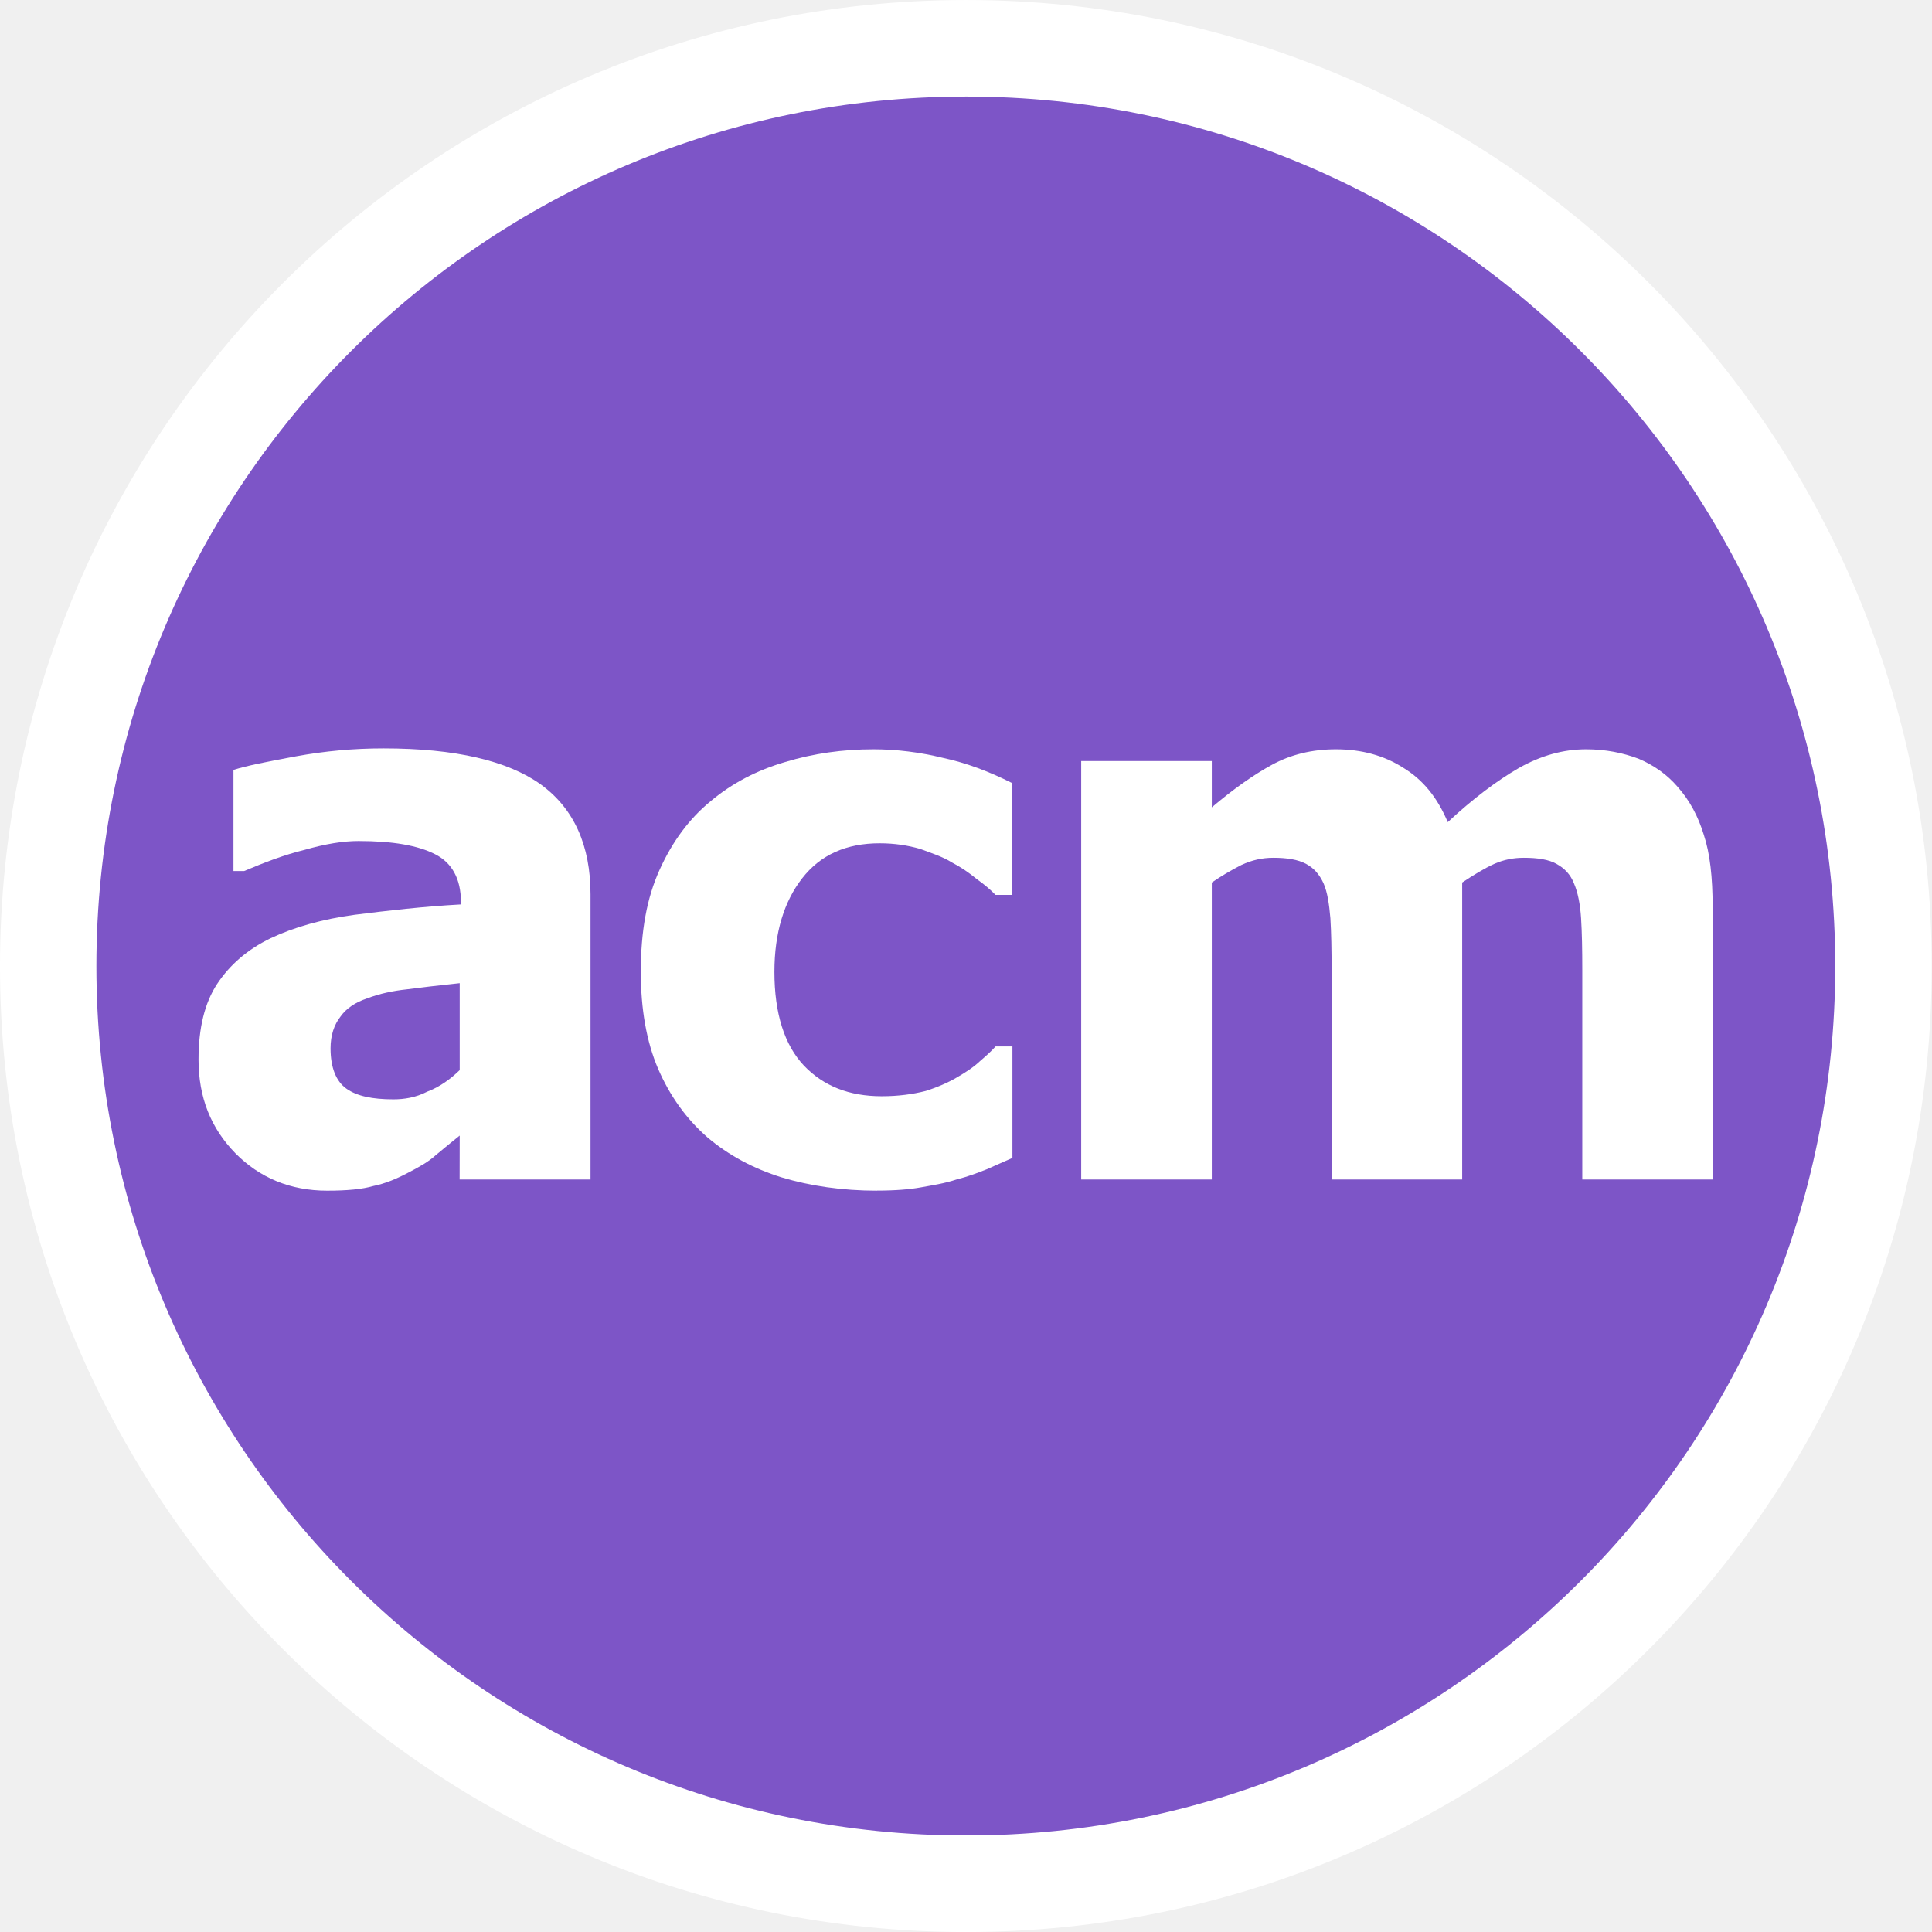
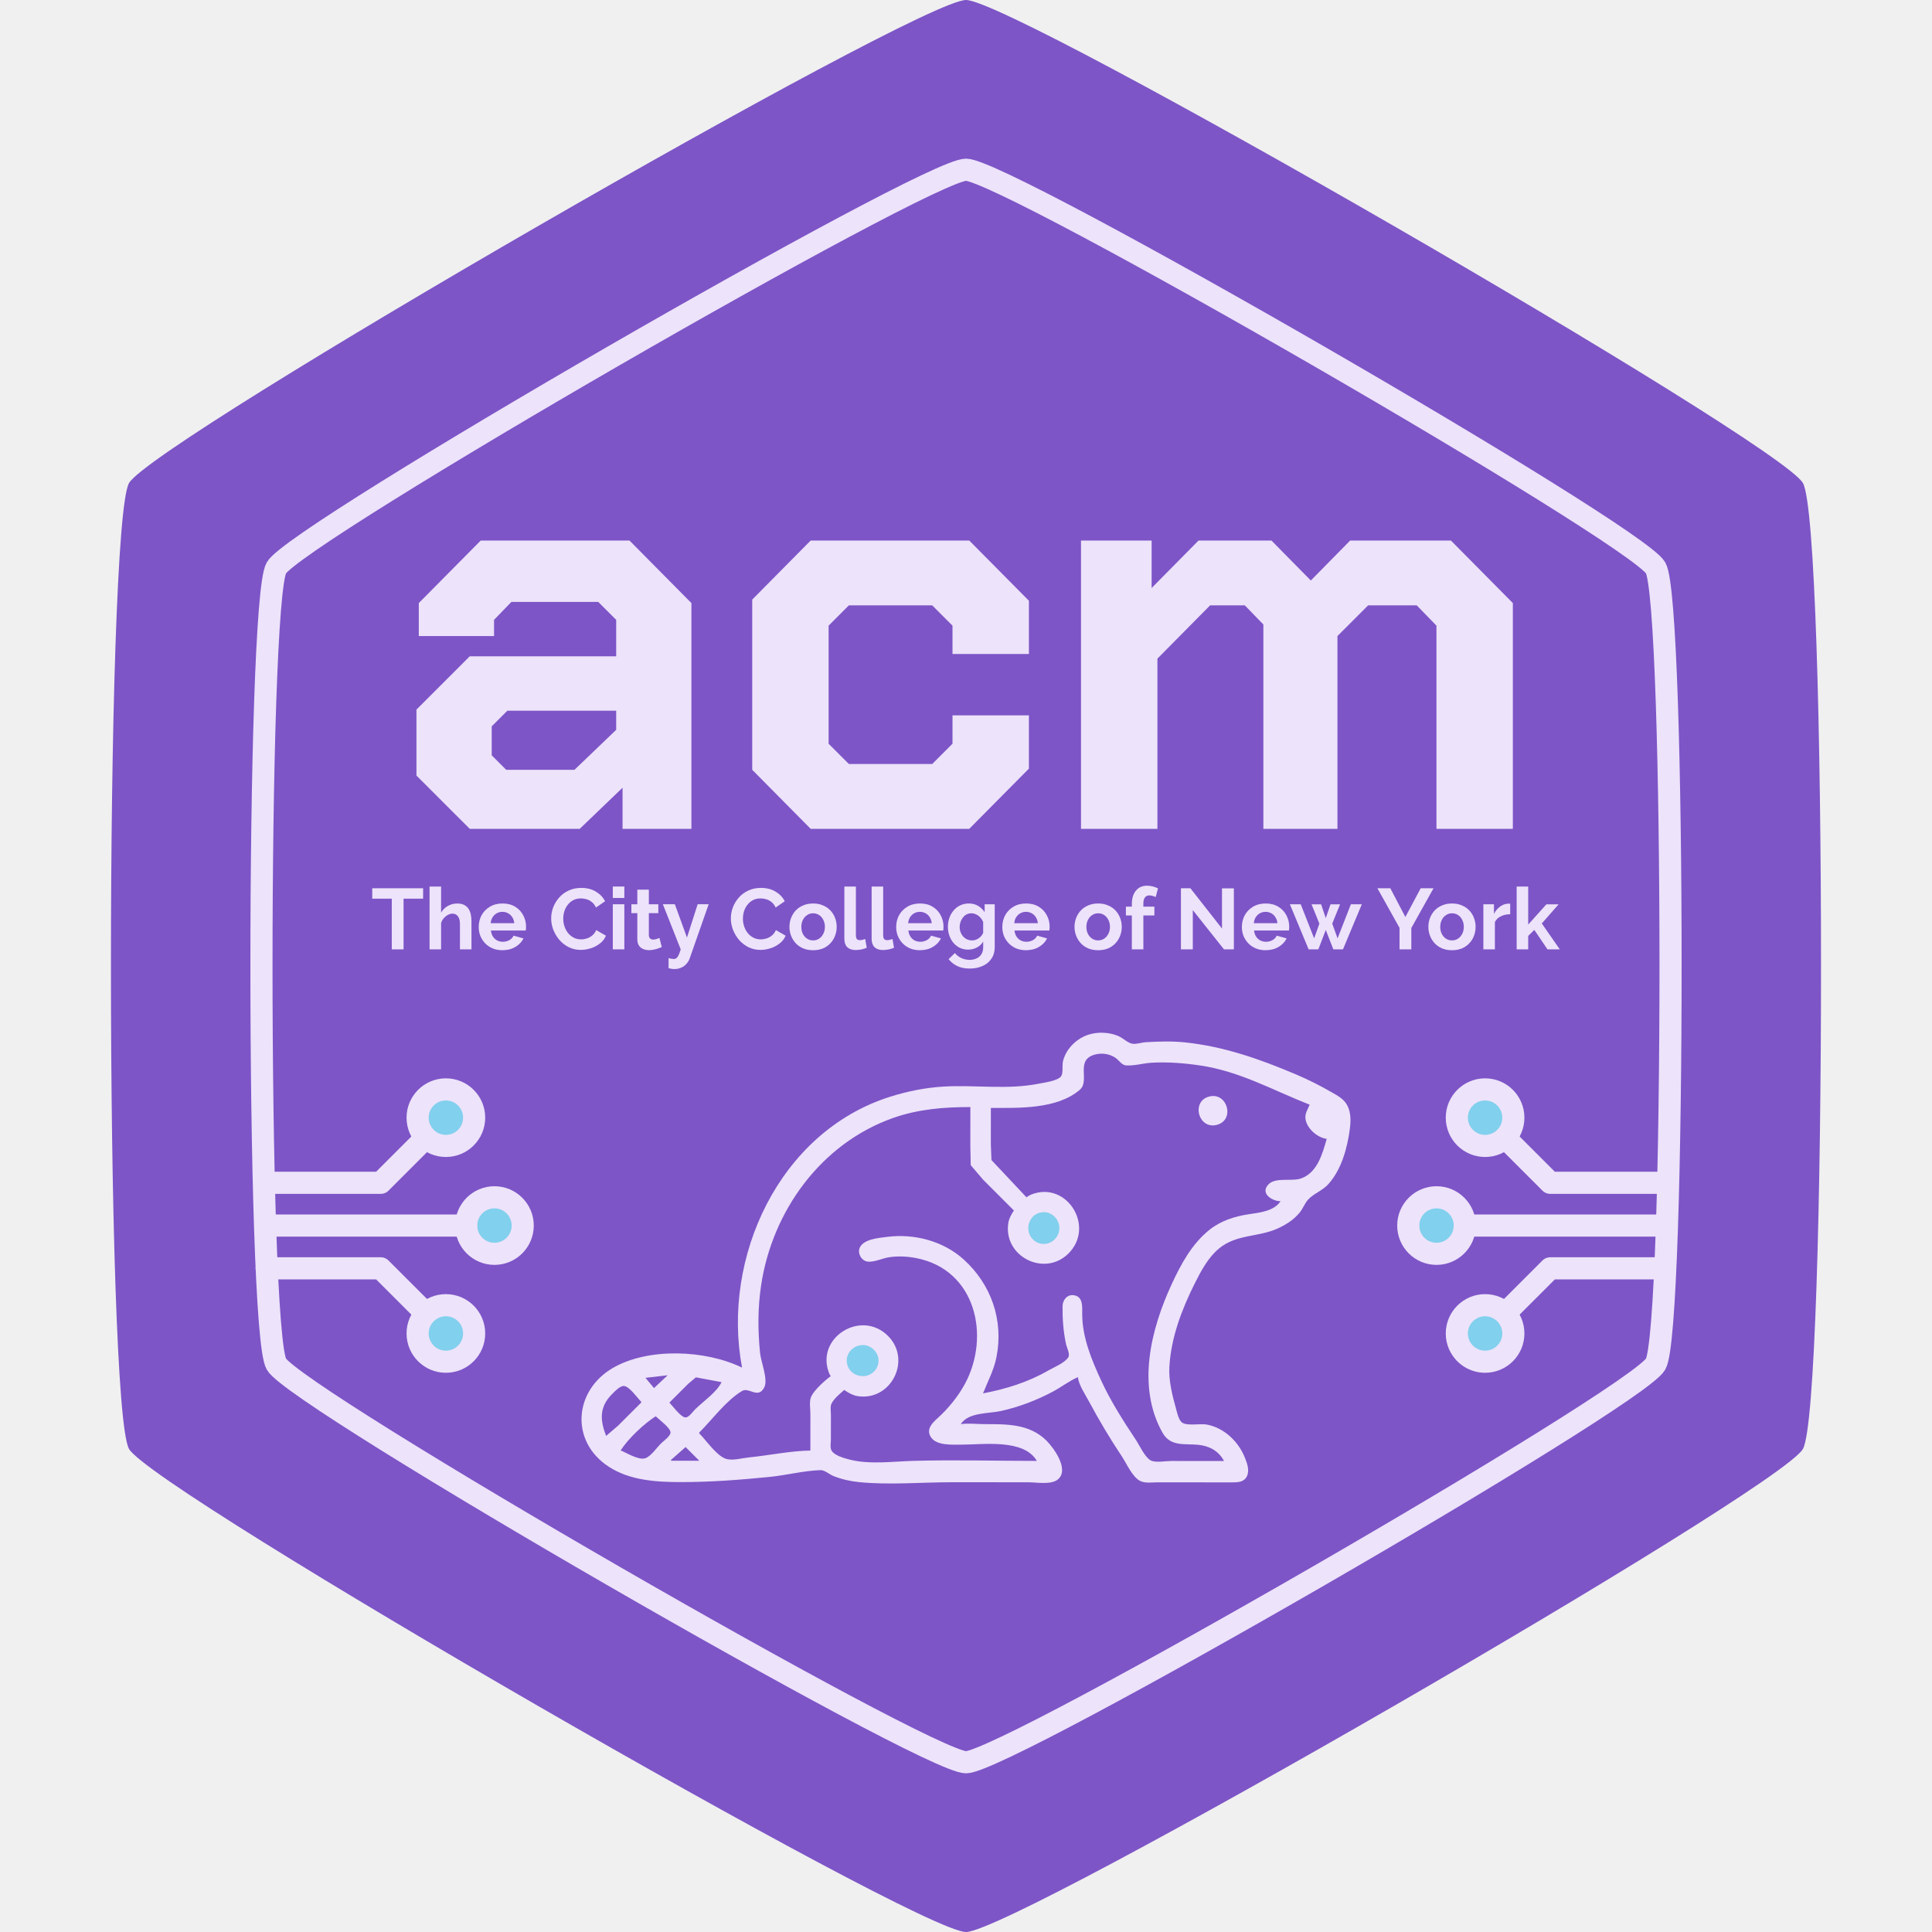
- <svg xmlns="http://www.w3.org/2000/svg" id="svg8489" width="183.896" height="183.924" version="1.1">
-   <defs id="defs8491">
-     <clipPath id="clip9">
-       <path id="path2334" d="m 45.355,788.348 c 0,6.359 5.156,11.516 11.523,11.516 6.359,0 11.512,-5.156 11.512,-11.516 0,-6.367 -5.152,-11.52 -11.512,-11.52 -6.367,0 -11.523,5.152 -11.523,11.52" />
-     </clipPath>
+ <svg xmlns="http://www.w3.org/2000/svg" width="135.574mm" height="135.574mm" viewBox="0 0 135.574 135.574" version="1.1" id="svg1">
+   <defs id="defs1">
+     <linearGradient id="swatch145">
+       <stop style="stop-color:#000000;stop-opacity:1;" offset="0" id="stop145" />
+     </linearGradient>
+     <linearGradient id="swatch15">
+       <stop style="stop-color:#e0a6f9;stop-opacity:0.959;" offset="0" id="stop15" />
+     </linearGradient>
+     <linearGradient id="swatch262">
+       <stop style="stop-color:#985dff;stop-opacity:1;" offset="0" id="stop262" />
+     </linearGradient>
+     <linearGradient id="swatch369">
+       <stop style="stop-color:#000000;stop-opacity:1;" offset="0" id="stop369" />
+     </linearGradient>
+     <linearGradient id="swatch1">
+       <stop style="stop-color:#ffffff;stop-opacity:1;" offset="0" id="stop1" />
+     </linearGradient>
+     <linearGradient id="swatch140">
+       <stop style="stop-color:#aad5ec;stop-opacity:1;" offset="0" id="stop140" />
+     </linearGradient>
+     <linearGradient id="swatch41">
+       <stop style="stop-color:#634da0;stop-opacity:1;" offset="0" id="stop41" />
+     </linearGradient>
  </defs>
-   <g id="layer1" transform="translate(-406.9605,-316.5029)">
-     <g id="g8264" transform="matrix(7.186301,0,0,7.186301,90.20185,-5256.81)">
-       <path id="path7018" d="m 69.668,788.348 c 0,7.066 -5.723,12.793 -12.793,12.793 -7.066,0 -12.797,-5.727 -12.797,-12.793 0,-7.07 5.73,-12.801 12.797,-12.801 7.07,0 12.793,5.73 12.793,12.801" style="fill:#fff;fill-opacity:1;fill-rule:nonzero;stroke:none" />
-       <g id="g7020" clip-path="url(#clip9)" style="clip-rule:nonzero;fill:#7d55c7;fill-opacity:1" transform="translate(0,-0.00195)">
-         <path id="path7022" d="M 68.391,776.828 H 45.355 v 23.035 h 23.035 z" style="fill:#7d55c7;fill-opacity:1;fill-rule:nonzero;stroke:none" />
-       </g>
-       <path id="path7024" d="m 50.168,790.59 c -0.117,0.094 -0.223,0.18 -0.32,0.262 -0.09,0.082 -0.211,0.152 -0.371,0.234 -0.156,0.082 -0.301,0.141 -0.453,0.172 -0.145,0.043 -0.348,0.062 -0.613,0.062 -0.488,0 -0.895,-0.172 -1.215,-0.496 -0.324,-0.332 -0.488,-0.738 -0.488,-1.242 0,-0.418 0.082,-0.75 0.246,-1 0.168,-0.254 0.402,-0.457 0.707,-0.605 0.312,-0.148 0.688,-0.254 1.117,-0.312 0.438,-0.055 0.902,-0.109 1.406,-0.137 v -0.035 c 0,-0.301 -0.117,-0.516 -0.34,-0.629 -0.227,-0.117 -0.562,-0.176 -1.016,-0.176 -0.207,0 -0.441,0.039 -0.715,0.117 -0.27,0.066 -0.535,0.168 -0.801,0.281 h -0.141 v -1.34 c 0.172,-0.055 0.445,-0.109 0.828,-0.18 0.383,-0.07 0.766,-0.105 1.16,-0.105 0.953,0 1.645,0.164 2.082,0.477 0.441,0.32 0.66,0.809 0.66,1.457 v 0.672 3.105 l -1.734,-5e-5 z m 0,-0.867 v -1.152 c -0.293,0.031 -0.527,0.059 -0.703,0.082 -0.176,0.019 -0.355,0.055 -0.527,0.121 -0.152,0.051 -0.27,0.129 -0.348,0.238 -0.086,0.109 -0.133,0.25 -0.133,0.422 0,0.258 0.074,0.438 0.211,0.535 0.137,0.098 0.344,0.141 0.621,0.141 0.141,0 0.297,-0.023 0.449,-0.102 0.164,-0.062 0.305,-0.164 0.43,-0.285" style="fill:#fff;fill-opacity:1;fill-rule:nonzero;stroke:none" />
-       <path id="path7026" d="m 55.695,791.32 c -0.457,0 -0.883,-0.062 -1.262,-0.176 -0.375,-0.117 -0.703,-0.293 -0.984,-0.531 -0.281,-0.246 -0.496,-0.547 -0.652,-0.906 -0.156,-0.363 -0.23,-0.797 -0.23,-1.285 0,-0.535 0.078,-0.977 0.25,-1.355 0.168,-0.371 0.391,-0.676 0.684,-0.914 0.277,-0.23 0.602,-0.402 0.98,-0.512 0.371,-0.113 0.762,-0.168 1.168,-0.168 0.305,0 0.617,0.039 0.918,0.113 0.309,0.066 0.613,0.18 0.922,0.336 v 1.48 h -0.223 c -0.062,-0.066 -0.152,-0.141 -0.25,-0.211 -0.105,-0.086 -0.207,-0.156 -0.328,-0.219 -0.125,-0.078 -0.273,-0.125 -0.422,-0.18 -0.164,-0.047 -0.34,-0.074 -0.535,-0.074 -0.441,0 -0.785,0.152 -1.027,0.465 -0.238,0.305 -0.367,0.719 -0.367,1.238 0,0.551 0.133,0.969 0.391,1.242 0.258,0.27 0.598,0.406 1.031,0.406 0.219,0 0.414,-0.027 0.582,-0.07 0.16,-0.051 0.301,-0.113 0.414,-0.18 0.121,-0.07 0.223,-0.137 0.305,-0.215 0.082,-0.07 0.156,-0.137 0.207,-0.195 h 0.223 v 1.477 c -0.098,0.043 -0.211,0.094 -0.344,0.152 -0.129,0.051 -0.254,0.098 -0.395,0.133 -0.164,0.055 -0.328,0.078 -0.473,0.105 -0.148,0.027 -0.34,0.043 -0.582,0.043" style="fill:#fff;fill-opacity:1;fill-rule:nonzero;stroke:none" />
-       <path id="path7028" d="m 65.039,791.172 v -2.773 c 0,-0.27 -0.004,-0.496 -0.016,-0.688 -0.012,-0.188 -0.043,-0.344 -0.094,-0.461 -0.047,-0.121 -0.129,-0.203 -0.23,-0.258 -0.102,-0.059 -0.25,-0.082 -0.434,-0.082 -0.133,0 -0.262,0.023 -0.395,0.082 -0.129,0.059 -0.27,0.145 -0.422,0.246 v 3.934 h -1.73 v -2.773 c 0,-0.27 -0.004,-0.496 -0.016,-0.688 -0.016,-0.188 -0.039,-0.344 -0.09,-0.461 -0.055,-0.121 -0.129,-0.203 -0.23,-0.258 -0.109,-0.059 -0.254,-0.082 -0.438,-0.082 -0.145,0 -0.281,0.031 -0.418,0.094 -0.137,0.07 -0.27,0.148 -0.395,0.234 v 3.934 h -1.73 v -5.543 h 1.73 v 0.613 c 0.281,-0.238 0.551,-0.43 0.801,-0.566 0.246,-0.133 0.527,-0.203 0.844,-0.203 0.336,0 0.637,0.082 0.887,0.242 0.266,0.16 0.457,0.398 0.594,0.723 0.332,-0.309 0.648,-0.547 0.938,-0.715 0.297,-0.168 0.594,-0.25 0.895,-0.25 0.258,0 0.488,0.047 0.695,0.125 0.203,0.086 0.379,0.211 0.516,0.371 0.16,0.18 0.273,0.391 0.348,0.637 0.082,0.246 0.117,0.562 0.117,0.961 l 6e-6,3.605 z" style="fill:#fff;fill-opacity:1;fill-rule:nonzero;stroke:none" />
+   <g id="layer1" transform="translate(-30339.076,-15659.344)">
+     <path style="fill:#7d55c7;fill-opacity:1;stroke:none;stroke-width:51.311;stroke-linecap:round;stroke-linejoin:round;stroke-dasharray:none;stroke-opacity:1;paint-order:stroke fill markers" id="path31993" d="m -4266.328,4800.104 c 112,0 1883.897,1023.005 1939.897,1120 56,96.995 56,2143.005 -1e-4,2240 -56,96.995 -1827.897,1120 -1939.897,1120 -112,0 -1883.897,-1023.005 -1939.897,-1120 -56,-96.995 -56,-2143.005 10e-5,-2240 56,-96.995 1827.897,-1120 1939.897,-1120 z" transform="matrix(0.03027416,0,0,0.03026202,30536.022,15514.083)" />
+     <path d="m 30368.3,15713.768 v -4.631 l 3.739,-3.738 h 10.276 v -2.559 l -1.259,-1.259 h -6.092 l -1.219,1.259 v 1.137 h -5.281 v -2.314 l 4.346,-4.388 h 10.44 l 4.345,4.388 v 15.842 h -4.833 v -2.883 l -3.005,2.883 h -7.718 z m 11.091,-0.406 2.924,-2.804 v -1.34 h -7.637 l -1.097,1.095 v 2.032 l 1.014,1.017 z m 12.47,0 v -11.943 l 4.102,-4.144 h 11.13 l 4.185,4.225 v 3.737 h -5.362 v -1.99 l -1.423,-1.423 h -5.849 l -1.422,1.423 v 8.287 l 1.422,1.421 h 5.849 l 1.423,-1.421 v -1.99 h 5.362 v 3.736 l -4.185,4.225 h -11.13 z m 23.072,-16.087 h 4.956 v 3.332 l 3.291,-3.332 h 5.118 l 2.762,2.804 2.761,-2.804 h 7.07 l 4.346,4.388 v 15.842 h -5.361 v -14.258 l -1.382,-1.423 h -3.411 l -2.154,2.153 v 13.528 h -5.199 v -14.339 l -1.301,-1.342 h -2.436 l -3.697,3.738 v 11.943 h -5.363 z" id="path31999" style="font-weight:bold;font-size:975.867px;font-family:'Chakra Petch';-inkscape-font-specification:'Chakra Petch, Bold';fill:#ede3fa;fill-opacity:1;stroke:none;stroke-width:0;stroke-linecap:round;stroke-linejoin:round;stroke-opacity:1" aria-label="acm" />
+     <circle style="fill:#81d0ed;fill-opacity:1;stroke:none;stroke-width:1.553;stroke-linecap:round;stroke-linejoin:round;stroke-dasharray:none;stroke-opacity:1;paint-order:stroke fill markers" id="circle32001" cx="30412.301" cy="15745.504" r="1.572" />
+     <circle style="fill:#81d0ed;fill-opacity:1;stroke:none;stroke-width:1.553;stroke-linecap:round;stroke-linejoin:round;stroke-dasharray:none;stroke-opacity:1;paint-order:stroke fill markers" id="circle32003" cx="30399.598" cy="15754.845" r="1.572" />
+     <g id="g32011" style="fill:#ede3fa;fill-opacity:1;stroke:none;stroke-width:0;stroke-dasharray:none;stroke-opacity:1" transform="matrix(0.05430932,2.7043077e-5,-2.7043077e-5,0.05430932,30280.737,15674.317)">
+       <path style="fill:#ede3fa;fill-opacity:1;stroke:none;stroke-width:0;stroke-dasharray:none;stroke-opacity:1" d="m 2033.745,1490.361 c -46.948,-22.882 -120.891,-26.105 -166.743,0.429 -50.375,29.152 -55.836,94.79 -5.521,127.634 27.541,17.978 62.001,19.907 93.862,19.907 38.091,0 75.927,-2.954 113.739,-6.718 21.856,-2.175 44.252,-8.102 66.164,-8.834 5.227,-0.175 11.748,5.653 16.656,7.607 10.688,4.255 21.712,6.716 33.128,7.853 39.266,3.909 80.882,0.092 120.364,0.092 h 98.279 c 10.836,0 29.585,3.658 38.404,-3.834 14.938,-12.691 -5.619,-40.858 -15.214,-50.275 -21.867,-21.458 -51.012,-20.981 -79.507,-20.981 -10.042,0 -21.037,-1.37 -30.919,0 9.781,-15.416 35.437,-13.373 51.9,-16.993 23.117,-5.084 46.536,-14.061 67.36,-25.245 10.704,-5.749 20.92,-13.738 32.024,-18.496 1.266,10.392 9.162,21.764 14.079,30.919 13.207,24.592 27.469,48.519 42.974,71.777 6.191,9.286 13.371,26.269 23.558,31.41 6.344,3.201 15.175,1.718 22.085,1.718 h 45.275 50.796 c 7.564,0 15.646,0.045 19.57,-7.73 3.862,-7.653 0.353,-17.02 -2.577,-24.294 -8.383,-20.813 -26.586,-38.327 -49.017,-42.637 -8.266,-1.588 -24.927,1.964 -31.747,-2.331 -4.961,-3.124 -6.948,-13.814 -8.435,-19.079 -4.712,-16.684 -9.342,-35.571 -8.374,-53.005 2.113,-38.031 15.946,-74.407 32.852,-108.218 7.934,-15.868 17.286,-33.376 31.165,-44.845 22.922,-18.943 50.613,-14.319 76.194,-26.104 10.787,-4.969 20.731,-11.359 28.281,-20.705 4.081,-5.052 6.357,-11.772 10.644,-16.472 7.17,-7.86 18.56,-11.535 26.134,-19.969 17.043,-18.976 24.64,-47.034 27.791,-71.777 1.313,-10.312 1.476,-21.502 -3.865,-30.919 -4.293,-7.569 -12.156,-11.687 -19.417,-15.889 -14.996,-8.678 -30.429,-16.433 -46.379,-23.189 -46.802,-19.826 -93.81,-36.379 -144.658,-41.44 -16.46,-1.638 -33.226,-1.014 -49.692,-0.061 -5.306,0.307 -11.287,2.611 -16.564,2.024 -6.027,-0.67 -12.145,-6.965 -17.668,-9.509 -13.704,-6.313 -31.587,-6.401 -45.275,0 -12.961,6.06 -23.51,17.722 -27.146,31.747 -1.388,5.354 0.476,15.212 -2.362,19.601 -3.937,6.088 -22.264,8.425 -29.017,9.785 -40.237,8.103 -81.849,1.416 -122.573,3.773 -23.476,1.359 -47.117,6.1 -69.568,13.22 -143.471,45.498 -217.795,208.533 -191.037,350.05 m 733.229,-340.112 c -2.12,5.424 -5.688,10.486 -5.491,16.564 0.426,13.149 15.101,26.087 27.576,27.607 -5.505,19.269 -12.125,43.774 -33.128,51.164 -12.072,4.247 -32.609,-1.832 -41.87,7.454 -11.738,11.769 4.531,21.993 15.368,21.993 -8.235,12.761 -27.139,14.777 -40.858,16.809 -18.243,2.703 -36.165,8.41 -50.796,20.061 -22.794,18.151 -36.834,44.259 -48.864,70.243 -26.849,57.994 -45.608,132.247 -11.779,192.141 10.336,18.301 28.674,13.799 46.287,15.552 14.274,1.421 26.278,7.95 33.128,20.889 h -68.464 c -6.872,0 -20.364,2.595 -26.41,-0.798 -7.533,-4.226 -14.443,-19.624 -19.233,-26.809 -16.334,-24.5 -32.247,-49.445 -44.63,-76.194 -12.467,-26.929 -24.57,-56.099 -24.57,-86.132 0,-9.091 1.362,-22.594 -11.043,-24.202 -8.626,-1.118 -14.283,6.415 -14.355,14.263 -0.155,16.755 0.963,32.189 4.417,48.587 0.956,4.538 5.744,13.402 2.914,17.576 -5.055,7.457 -18.459,12.662 -26.104,17.085 -25.804,14.933 -54.741,23.868 -83.924,29.386 6.107,-15.628 13.866,-29.633 17.239,-46.379 9.613,-47.733 -6.572,-94.507 -42.637,-126.898 -26.317,-23.637 -63.659,-33.303 -98.279,-28.895 -10.577,1.347 -29.765,2.682 -35.398,13.343 -3.89,7.364 1.736,17.762 10,18.68 8.424,0.936 19.122,-4.418 27.607,-5.675 11.731,-1.738 23.72,-1.151 35.336,1.135 76.775,15.106 95.966,100.801 62.667,162.541 -8.637,16.014 -21.575,31.935 -35.06,44.078 -7.055,6.353 -15.223,14.274 -8.987,24.386 7.159,11.609 28.095,9.938 39.907,9.938 28.403,0 80.352,-7.824 97.175,20.981 -52.934,0 -106.102,-1.47 -159.013,0 -26.619,0.739 -56.651,5.038 -82.82,-1.564 -6.795,-1.714 -19.82,-5.226 -23.496,-11.779 -2.039,-3.635 -0.798,-10.213 -0.798,-14.263 v -32.023 c 0,-4.235 -1.142,-10.477 0.798,-14.355 4.104,-8.208 14.815,-15.613 21.288,-22.085 -7.107,-3.135 -14.482,-9.411 -17.668,-16.564 -8.787,5.575 -26.777,20.978 -30.367,30.919 -2.139,5.923 -0.552,14.73 -0.552,20.981 v 47.483 c -26.184,0.44 -53.405,6.328 -79.507,8.926 -8.696,0.866 -21.288,4.611 -29.815,1.748 -11.951,-4.011 -25.323,-23.851 -34.232,-32.76 v -1.104 c 16.881,-16.881 34.667,-41.439 55.213,-53.71 9.131,-5.453 20.837,11.018 28.772,-4.816 5.111,-10.197 -4.347,-32.944 -5.491,-44.17 -2.971,-29.174 -3.049,-58.166 1.258,-87.237 14.27,-96.323 77.461,-183.921 170.915,-216.803 32.168,-11.319 65.586,-13.987 99.383,-13.987 v 50.796 l 0.521,24.294 16.042,18.773 43.066,43.066 c 1.778,-7.298 8.404,-15.089 15.46,-17.668 l -47.79,-50.796 -0.797,-19.877 v -47.483 c 36.124,0 85.348,1.837 114.843,-23.435 13.83,-11.85 -6.698,-38.722 19.877,-45.673 8.825,-2.308 18.916,-0.877 26.502,4.478 4.58,3.234 7.802,9.374 13.926,9.662 10.704,0.504 21.778,-2.91 32.453,-3.527 20.919,-1.211 42.308,0.471 62.943,3.527 51.551,7.637 93.876,32.002 141.345,50.551 m -129.198,-10.582 c -24.761,5.732 -14.529,43.756 9.938,36.563 22.873,-6.724 12.901,-41.85 -9.938,-36.563 m -700.101,360.633 -17.668,16.564 -11.043,-13.251 28.711,-3.313 m 69.568,8.834 c -5.733,12.719 -24.26,25.364 -34.232,35.336 -2.729,2.729 -7.947,10.306 -12.147,10.306 -6.16,0 -16.739,-14.899 -20.981,-19.14 l 24.294,-24.294 9.938,-8.374 33.128,6.165 m -103.8,25.398 v 1.104 l -29.815,29.815 -15.46,13.251 c -7.983,-20.429 -9.007,-37.489 7.73,-54.109 3.238,-3.216 10.333,-10.956 15.46,-10.398 7.035,0.765 17.171,15.422 22.085,20.337 m 18.772,18.772 c 4.242,4.242 19.14,14.82 19.14,20.981 0,4.71 -9.408,11.248 -12.515,14.355 -5.302,5.302 -12.746,16.325 -19.877,18.834 -8.7,3.061 -24.223,-6.952 -32.024,-10 9.567,-15.079 30.191,-34.601 45.275,-44.17 m 38.649,39.753 17.668,17.668 h -36.441 v -1.104 z" id="path32005" />
+       <path d="m 2182.507,1527.039 c -12.489,-2.096 -31.888,-18.126 -36.494,-30.155 -17.395,-45.436 41.659,-82.235 76.318,-47.557 31.211,31.227 3.65,85.008 -39.824,77.713 z m 16.544,-27.937 c 12.618,-6.437 14.885,-23.016 4.438,-32.454 -16.378,-14.796 -41.331,2.605 -32.719,22.817 4.384,10.288 17.946,14.91 28.281,9.637 z" style="fill:#ede3fa;fill-opacity:1;stroke:none;stroke-width:0;stroke-dasharray:none;stroke-opacity:1" id="path32007" />
+       <path d="m 2377.797,1302.794 c 2.096,-12.489 18.126,-31.888 30.155,-36.494 45.436,-17.395 82.235,41.659 47.557,76.318 -31.227,31.211 -85.008,3.65 -77.713,-39.824 z m 27.937,16.544 c 6.437,12.618 23.016,14.885 32.454,4.438 14.796,-16.378 -2.605,-41.331 -22.817,-32.719 -10.288,4.384 -14.91,17.946 -9.637,28.281 z" style="fill:#ede3fa;fill-opacity:1;stroke:none;stroke-width:0;stroke-dasharray:none;stroke-opacity:1" id="path32009" />
+     </g>
+     <path style="fill:none;fill-opacity:1;stroke:#ede3fa;stroke-width:62.259;stroke-linecap:round;stroke-linejoin:round;stroke-dasharray:none;stroke-opacity:1;paint-order:stroke fill markers" id="path32015" d="m -4266.328,4800.104 c 112,0 1883.897,1023.005 1939.897,1120 56,96.995 56,2143.005 -1e-4,2240 -56,96.995 -1827.897,1120 -1939.897,1120 -112,0 -1883.897,-1023.005 -1939.897,-1120 -56,-96.995 -56,-2143.005 10e-5,-2240 56,-96.995 1827.897,-1120 1939.897,-1120 z" transform="matrix(0.02494586,0,0,0.02494485,30513.291,15551.516)" />
+     <g aria-label="The City College of New York " id="g32079" style="font-weight:bold;font-size:6.762px;font-family:Raleway;-inkscape-font-specification:'Raleway Bold';fill:#ede3fa;fill-opacity:1;stroke-width:1.739;stroke-linecap:round;stroke-linejoin:round;paint-order:stroke fill markers" transform="matrix(0.8931898,0,0,0.8931898,30388.226,14317.783)">
+       <path d="m -21.787,1572.592 h -1.535 v 3.983 h -0.926 v -3.983 h -1.535 v -0.818 h 3.996 z" style="fill:#ede3fa;fill-opacity:1;stroke-width:1.739" id="path32033" />
+       <path d="m -17.987,1576.574 h -0.906 v -1.988 q 0,-0.412 -0.162,-0.615 -0.156,-0.203 -0.433,-0.203 -0.162,0 -0.345,0.095 -0.183,0.095 -0.331,0.264 -0.142,0.162 -0.21,0.379 v 2.069 h -0.906 v -4.936 h 0.906 v 2.049 q 0.196,-0.338 0.534,-0.527 0.338,-0.189 0.737,-0.189 0.345,0 0.561,0.122 0.216,0.115 0.338,0.318 0.122,0.196 0.169,0.446 0.047,0.243 0.047,0.507 z" style="fill:#ede3fa;fill-opacity:1;stroke-width:1.739" id="path32035" />
+       <path d="m -15.552,1576.642 q -0.426,0 -0.771,-0.142 -0.345,-0.149 -0.588,-0.399 -0.243,-0.257 -0.379,-0.582 -0.128,-0.331 -0.128,-0.697 0,-0.507 0.223,-0.926 0.23,-0.419 0.649,-0.669 0.426,-0.257 1.001,-0.257 0.582,0 0.994,0.257 0.412,0.25 0.629,0.669 0.223,0.412 0.223,0.893 0,0.081 -0.007,0.169 -0.007,0.081 -0.014,0.135 h -2.739 q 0.027,0.271 0.156,0.473 0.135,0.203 0.338,0.311 0.21,0.101 0.446,0.101 0.27,0 0.507,-0.129 0.243,-0.135 0.331,-0.352 l 0.778,0.216 q -0.128,0.271 -0.372,0.48 -0.237,0.21 -0.561,0.331 -0.325,0.115 -0.717,0.115 z m -0.926,-2.123 h 1.853 q -0.027,-0.271 -0.156,-0.467 -0.122,-0.203 -0.325,-0.311 -0.203,-0.115 -0.453,-0.115 -0.243,0 -0.446,0.115 -0.196,0.108 -0.325,0.311 -0.122,0.196 -0.149,0.467 z" style="fill:#ede3fa;fill-opacity:1;stroke-width:1.739" id="path32037" />
+       <path d="m -11.725,1574.14 q 0,-0.44 0.156,-0.859 0.162,-0.426 0.467,-0.771 0.304,-0.352 0.744,-0.554 0.44,-0.21 1.001,-0.21 0.663,0 1.143,0.291 0.487,0.291 0.724,0.757 l -0.717,0.494 q -0.122,-0.271 -0.318,-0.426 -0.196,-0.162 -0.419,-0.223 -0.223,-0.068 -0.44,-0.068 -0.352,0 -0.615,0.142 -0.257,0.142 -0.433,0.372 -0.176,0.23 -0.264,0.514 -0.081,0.284 -0.081,0.568 0,0.318 0.101,0.615 0.101,0.291 0.284,0.521 0.189,0.223 0.446,0.358 0.264,0.129 0.575,0.129 0.223,0 0.453,-0.074 0.23,-0.074 0.426,-0.237 0.196,-0.162 0.304,-0.419 l 0.764,0.44 q -0.142,0.358 -0.467,0.609 -0.318,0.25 -0.717,0.379 -0.399,0.128 -0.791,0.128 -0.514,0 -0.94,-0.21 -0.426,-0.216 -0.737,-0.568 -0.304,-0.358 -0.48,-0.798 -0.169,-0.446 -0.169,-0.899 z" style="fill:#ede3fa;fill-opacity:1;stroke-width:1.739" id="path32039" />
+       <path d="m -6.883,1576.574 v -3.543 h 0.906 v 3.543 z m 0,-4.037 v -0.899 h 0.906 v 0.899 z" style="fill:#ede3fa;fill-opacity:1;stroke-width:1.739" id="path32041" />
+       <path d="m -3.036,1576.392 q -0.115,0.047 -0.277,0.108 -0.162,0.061 -0.352,0.095 -0.183,0.041 -0.372,0.041 -0.25,0 -0.46,-0.088 -0.21,-0.088 -0.338,-0.277 -0.122,-0.196 -0.122,-0.507 v -2.035 h -0.467 v -0.697 h 0.467 v -1.149 h 0.906 v 1.149 h 0.744 v 0.697 h -0.744 v 1.731 q 0.007,0.183 0.101,0.264 0.095,0.081 0.237,0.081 0.142,0 0.277,-0.047 0.135,-0.047 0.216,-0.081 z" style="fill:#ede3fa;fill-opacity:1;stroke-width:1.739" id="path32043" />
+       <path d="m -2.503,1577.264 q 0.122,0.027 0.223,0.047 0.108,0.02 0.183,0.02 0.128,0 0.21,-0.068 0.088,-0.061 0.169,-0.23 0.081,-0.162 0.169,-0.46 l -1.4,-3.543 h 0.94 l 0.953,2.617 0.838,-2.617 h 0.866 l -1.488,4.247 q -0.081,0.237 -0.25,0.426 -0.162,0.196 -0.412,0.304 -0.243,0.115 -0.548,0.115 -0.108,0 -0.216,-0.02 -0.108,-0.014 -0.237,-0.054 z" style="fill:#ede3fa;fill-opacity:1;stroke-width:1.739" id="path32045" />
+       <path d="m 2.391,1574.14 q 0,-0.44 0.156,-0.859 0.162,-0.426 0.467,-0.771 0.304,-0.352 0.744,-0.554 0.44,-0.21 1.001,-0.21 0.663,0 1.143,0.291 0.487,0.291 0.724,0.757 l -0.717,0.494 q -0.122,-0.271 -0.318,-0.426 -0.196,-0.162 -0.419,-0.223 -0.223,-0.068 -0.44,-0.068 -0.352,0 -0.615,0.142 -0.257,0.142 -0.433,0.372 -0.176,0.23 -0.264,0.514 -0.081,0.284 -0.081,0.568 0,0.318 0.101,0.615 0.101,0.291 0.284,0.521 0.189,0.223 0.446,0.358 0.264,0.129 0.575,0.129 0.223,0 0.453,-0.074 0.23,-0.074 0.426,-0.237 0.196,-0.162 0.304,-0.419 l 0.764,0.44 q -0.142,0.358 -0.467,0.609 -0.318,0.25 -0.717,0.379 -0.399,0.128 -0.791,0.128 -0.514,0 -0.94,-0.21 -0.426,-0.216 -0.737,-0.568 -0.304,-0.358 -0.48,-0.798 -0.169,-0.446 -0.169,-0.899 z" style="fill:#ede3fa;fill-opacity:1;stroke-width:1.739" id="path32047" />
+       <path d="m 8.854,1576.642 q -0.433,0 -0.778,-0.142 -0.345,-0.149 -0.588,-0.406 -0.237,-0.257 -0.365,-0.588 -0.128,-0.331 -0.128,-0.697 0,-0.372 0.128,-0.703 0.128,-0.331 0.365,-0.588 0.243,-0.257 0.588,-0.399 0.345,-0.149 0.778,-0.149 0.433,0 0.771,0.149 0.345,0.142 0.588,0.399 0.243,0.257 0.365,0.588 0.128,0.331 0.128,0.703 0,0.365 -0.128,0.697 -0.122,0.331 -0.365,0.588 -0.237,0.257 -0.582,0.406 -0.345,0.142 -0.778,0.142 z m -0.926,-1.833 q 0,0.311 0.122,0.554 0.122,0.237 0.331,0.372 0.21,0.135 0.473,0.135 0.257,0 0.467,-0.135 0.21,-0.142 0.331,-0.379 0.128,-0.243 0.128,-0.554 0,-0.304 -0.128,-0.548 -0.122,-0.243 -0.331,-0.379 -0.21,-0.135 -0.467,-0.135 -0.264,0 -0.473,0.142 -0.21,0.135 -0.331,0.379 -0.122,0.237 -0.122,0.548 z" style="fill:#ede3fa;fill-opacity:1;stroke-width:1.739" id="path32049" />
+       <path d="m 11.309,1571.638 h 0.906 v 3.8 q 0,0.243 0.081,0.331 0.081,0.081 0.223,0.081 0.108,0 0.223,-0.027 0.115,-0.027 0.203,-0.068 l 0.122,0.69 q -0.183,0.088 -0.426,0.135 -0.243,0.047 -0.44,0.047 -0.426,0 -0.663,-0.223 -0.23,-0.23 -0.23,-0.649 z" style="fill:#ede3fa;fill-opacity:1;stroke-width:1.739" id="path32051" />
+       <path d="m 13.452,1571.638 h 0.906 v 3.8 q 0,0.243 0.081,0.331 0.081,0.081 0.223,0.081 0.108,0 0.223,-0.027 0.115,-0.027 0.203,-0.068 l 0.122,0.69 q -0.183,0.088 -0.426,0.135 -0.243,0.047 -0.44,0.047 -0.426,0 -0.663,-0.223 -0.23,-0.23 -0.23,-0.649 z" style="fill:#ede3fa;fill-opacity:1;stroke-width:1.739" id="path32053" />
+       <path d="m 17.246,1576.642 q -0.426,0 -0.771,-0.142 -0.345,-0.149 -0.588,-0.399 -0.243,-0.257 -0.379,-0.582 -0.128,-0.331 -0.128,-0.697 0,-0.507 0.223,-0.926 0.23,-0.419 0.649,-0.669 0.426,-0.257 1.001,-0.257 0.582,0 0.994,0.257 0.412,0.25 0.629,0.669 0.223,0.412 0.223,0.893 0,0.081 -0.007,0.169 -0.007,0.081 -0.014,0.135 h -2.739 q 0.027,0.271 0.156,0.473 0.135,0.203 0.338,0.311 0.21,0.101 0.446,0.101 0.27,0 0.507,-0.129 0.243,-0.135 0.331,-0.352 l 0.778,0.216 q -0.128,0.271 -0.372,0.48 -0.237,0.21 -0.561,0.331 -0.325,0.115 -0.717,0.115 z m -0.926,-2.123 h 1.853 q -0.027,-0.271 -0.156,-0.467 -0.122,-0.203 -0.325,-0.311 -0.203,-0.115 -0.453,-0.115 -0.243,0 -0.446,0.115 -0.196,0.108 -0.325,0.311 -0.122,0.196 -0.149,0.467 z" style="fill:#ede3fa;fill-opacity:1;stroke-width:1.739" id="path32055" />
+       <path d="m 21.039,1576.595 q -0.352,0 -0.649,-0.135 -0.291,-0.142 -0.507,-0.392 -0.21,-0.25 -0.325,-0.575 -0.115,-0.325 -0.115,-0.69 0,-0.385 0.122,-0.717 0.122,-0.331 0.338,-0.582 0.223,-0.257 0.521,-0.392 0.304,-0.142 0.669,-0.142 0.412,0 0.724,0.189 0.311,0.183 0.514,0.494 v -0.622 h 0.791 v 3.374 q 0,0.527 -0.257,0.899 -0.25,0.379 -0.696,0.575 -0.446,0.203 -1.014,0.203 -0.575,0 -0.974,-0.196 -0.399,-0.189 -0.683,-0.541 l 0.494,-0.48 q 0.203,0.25 0.507,0.392 0.311,0.142 0.656,0.142 0.291,0 0.527,-0.108 0.243,-0.101 0.385,-0.325 0.149,-0.216 0.149,-0.561 v -0.446 q -0.176,0.304 -0.5,0.473 -0.318,0.162 -0.676,0.162 z m 0.304,-0.724 q 0.149,0 0.284,-0.047 0.135,-0.047 0.25,-0.129 0.115,-0.081 0.203,-0.189 0.088,-0.115 0.135,-0.23 v -0.845 q -0.081,-0.21 -0.23,-0.365 -0.142,-0.155 -0.325,-0.237 -0.176,-0.088 -0.372,-0.088 -0.21,0 -0.379,0.088 -0.169,0.088 -0.291,0.25 -0.122,0.155 -0.189,0.352 -0.061,0.189 -0.061,0.399 0,0.216 0.074,0.406 0.074,0.189 0.203,0.331 0.135,0.142 0.311,0.223 0.183,0.081 0.385,0.081 z" style="fill:#ede3fa;fill-opacity:1;stroke-width:1.739" id="path32057" />
+       <path d="m 25.583,1576.642 q -0.426,0 -0.771,-0.142 -0.345,-0.149 -0.588,-0.399 -0.243,-0.257 -0.379,-0.582 -0.128,-0.331 -0.128,-0.697 0,-0.507 0.223,-0.926 0.23,-0.419 0.649,-0.669 0.426,-0.257 1.001,-0.257 0.582,0 0.994,0.257 0.412,0.25 0.629,0.669 0.223,0.412 0.223,0.893 0,0.081 -0.007,0.169 -0.007,0.081 -0.014,0.135 h -2.739 q 0.027,0.271 0.156,0.473 0.135,0.203 0.338,0.311 0.21,0.101 0.446,0.101 0.27,0 0.507,-0.129 0.243,-0.135 0.331,-0.352 l 0.778,0.216 q -0.128,0.271 -0.372,0.48 -0.237,0.21 -0.561,0.331 -0.325,0.115 -0.717,0.115 z m -0.926,-2.123 h 1.853 q -0.027,-0.271 -0.156,-0.467 -0.122,-0.203 -0.325,-0.311 -0.203,-0.115 -0.453,-0.115 -0.243,0 -0.446,0.115 -0.196,0.108 -0.325,0.311 -0.122,0.196 -0.149,0.467 z" style="fill:#ede3fa;fill-opacity:1;stroke-width:1.739" id="path32059" />
+       <path d="m 31.25,1576.642 q -0.433,0 -0.778,-0.142 -0.345,-0.149 -0.588,-0.406 -0.237,-0.257 -0.365,-0.588 -0.128,-0.331 -0.128,-0.697 0,-0.372 0.128,-0.703 0.128,-0.331 0.365,-0.588 0.243,-0.257 0.588,-0.399 0.345,-0.149 0.778,-0.149 0.433,0 0.771,0.149 0.345,0.142 0.588,0.399 0.243,0.257 0.365,0.588 0.128,0.331 0.128,0.703 0,0.365 -0.128,0.697 -0.122,0.331 -0.365,0.588 -0.237,0.257 -0.582,0.406 -0.345,0.142 -0.778,0.142 z m -0.926,-1.833 q 0,0.311 0.122,0.554 0.122,0.237 0.331,0.372 0.21,0.135 0.473,0.135 0.257,0 0.467,-0.135 0.21,-0.142 0.331,-0.379 0.128,-0.243 0.128,-0.554 0,-0.304 -0.128,-0.548 -0.122,-0.243 -0.331,-0.379 -0.21,-0.135 -0.467,-0.135 -0.264,0 -0.473,0.142 -0.21,0.135 -0.331,0.379 -0.122,0.237 -0.122,0.548 z" style="fill:#ede3fa;fill-opacity:1;stroke-width:1.739" id="path32061" />
+       <path d="m 33.894,1576.574 v -2.664 H 33.428 v -0.69 h 0.467 v -0.216 q 0,-0.44 0.142,-0.757 0.149,-0.325 0.412,-0.5 0.27,-0.176 0.629,-0.176 0.216,0 0.433,0.054 0.223,0.054 0.44,0.156 l -0.183,0.683 q -0.101,-0.054 -0.237,-0.088 -0.135,-0.041 -0.257,-0.041 -0.23,0 -0.352,0.162 -0.122,0.162 -0.122,0.473 v 0.25 h 0.866 v 0.69 H 34.8 v 2.664 z" style="fill:#ede3fa;fill-opacity:1;stroke-width:1.739" id="path32063" />
+       <path d="m 38.684,1573.491 v 3.083 h -0.933 v -4.801 H 38.495 l 2.482,3.165 v -3.158 h 0.933 v 4.794 h -0.778 z" style="fill:#ede3fa;fill-opacity:1;stroke-width:1.739" id="path32065" />
+       <path d="m 44.405,1576.642 q -0.426,0 -0.771,-0.142 -0.345,-0.149 -0.588,-0.399 -0.243,-0.257 -0.379,-0.582 -0.128,-0.331 -0.128,-0.697 0,-0.507 0.223,-0.926 0.23,-0.419 0.649,-0.669 0.426,-0.257 1.001,-0.257 0.582,0 0.994,0.257 0.412,0.25 0.629,0.669 0.223,0.412 0.223,0.893 0,0.081 -0.007,0.169 -0.007,0.081 -0.014,0.135 h -2.739 q 0.027,0.271 0.156,0.473 0.135,0.203 0.338,0.311 0.21,0.101 0.446,0.101 0.27,0 0.507,-0.129 0.243,-0.135 0.331,-0.352 l 0.778,0.216 q -0.128,0.271 -0.372,0.48 -0.237,0.21 -0.561,0.331 -0.325,0.115 -0.717,0.115 z m -0.926,-2.123 h 1.853 q -0.027,-0.271 -0.156,-0.467 -0.122,-0.203 -0.325,-0.311 -0.203,-0.115 -0.453,-0.115 -0.243,0 -0.446,0.115 -0.196,0.108 -0.325,0.311 -0.122,0.196 -0.149,0.467 z" style="fill:#ede3fa;fill-opacity:1;stroke-width:1.739" id="path32067" />
+       <path d="m 51.104,1573.031 h 0.859 l -1.481,3.543 h -0.757 l -0.595,-1.522 -0.582,1.522 h -0.764 l -1.474,-3.543 h 0.852 l 1.055,2.678 0.412,-1.156 -0.615,-1.515 h 0.751 l 0.365,1.082 0.372,-1.082 h 0.751 l -0.615,1.515 0.419,1.156 z" style="fill:#ede3fa;fill-opacity:1;stroke-width:1.739" id="path32069" />
+       <path d="m 54.201,1571.773 1.183,2.259 1.204,-2.259 h 1.008 l -1.745,3.124 v 1.677 h -0.926 v -1.691 l -1.738,-3.111 z" style="fill:#ede3fa;fill-opacity:1;stroke-width:1.739" id="path32071" />
+       <path d="m 59.05,1576.642 q -0.433,0 -0.778,-0.142 -0.345,-0.149 -0.588,-0.406 -0.237,-0.257 -0.365,-0.588 -0.128,-0.331 -0.128,-0.697 0,-0.372 0.128,-0.703 0.128,-0.331 0.365,-0.588 0.243,-0.257 0.588,-0.399 0.345,-0.149 0.778,-0.149 0.433,0 0.771,0.149 0.345,0.142 0.588,0.399 0.243,0.257 0.365,0.588 0.128,0.331 0.128,0.703 0,0.365 -0.128,0.697 -0.122,0.331 -0.365,0.588 -0.237,0.257 -0.582,0.406 -0.345,0.142 -0.778,0.142 z m -0.926,-1.833 q 0,0.311 0.122,0.554 0.122,0.237 0.331,0.372 0.21,0.135 0.473,0.135 0.257,0 0.467,-0.135 0.21,-0.142 0.331,-0.379 0.128,-0.243 0.128,-0.554 0,-0.304 -0.128,-0.548 -0.122,-0.243 -0.331,-0.379 -0.21,-0.135 -0.467,-0.135 -0.264,0 -0.473,0.142 -0.21,0.135 -0.331,0.379 -0.122,0.237 -0.122,0.548 z" style="fill:#ede3fa;fill-opacity:1;stroke-width:1.739" id="path32073" />
+       <path d="m 63.621,1573.815 q -0.412,0 -0.737,0.162 -0.325,0.156 -0.467,0.453 v 2.144 h -0.906 v -3.543 h 0.832 v 0.757 q 0.189,-0.365 0.48,-0.575 0.291,-0.21 0.615,-0.23 0.074,0 0.115,0 0.041,0 0.068,0.01 z" style="fill:#ede3fa;fill-opacity:1;stroke-width:1.739" id="path32075" />
+       <path d="m 66.549,1576.574 -1.035,-1.528 -0.48,0.473 v 1.055 h -0.906 v -4.936 h 0.906 v 2.989 l 1.427,-1.589 h 0.96 l -1.319,1.501 1.413,2.035 z" style="fill:#ede3fa;fill-opacity:1;stroke-width:1.739" id="path32077" />
+     </g>
+     <circle style="fill:#81d0ed;fill-opacity:1;stroke:none;stroke-width:1.553;stroke-linecap:round;stroke-linejoin:round;stroke-dasharray:none;stroke-opacity:1;paint-order:stroke fill markers" id="circle32083" cx="-30439.881" cy="15745.346" transform="scale(-1,1)" r="1.572" />
+     <circle style="fill:#81d0ed;fill-opacity:1;stroke:none;stroke-width:1.553;stroke-linecap:round;stroke-linejoin:round;stroke-dasharray:none;stroke-opacity:1;paint-order:stroke fill markers" id="circle32087" cx="-30443.291" cy="15737.773" transform="scale(-1,1)" r="1.572" />
+     <circle style="fill:#81d0ed;fill-opacity:1;stroke:none;stroke-width:1.553;stroke-linecap:round;stroke-linejoin:round;stroke-dasharray:none;stroke-opacity:1;paint-order:stroke fill markers" id="circle5" cx="-30443.291" cy="-15752.917" transform="scale(-1)" r="1.572" />
+     <g id="g32101" transform="matrix(-0.9575678,0,0,0.9575678,30408.298,15124.892)" style="stroke:#ede3fa;stroke-width:1.622;stroke-dasharray:none;stroke-opacity:1">
+       <path style="fill:none;stroke:#ede3fa;stroke-width:1.622;stroke-linecap:round;stroke-linejoin:round;stroke-dasharray:none;stroke-opacity:1;paint-order:stroke fill markers" d="m -49.672,644.814 h 8.354 l 3.133,-3.133" id="path32089" />
+       <circle style="fill:none;stroke:#ede3fa;stroke-width:1.622;stroke-linecap:round;stroke-linejoin:round;stroke-dasharray:none;stroke-opacity:1;paint-order:stroke fill markers" id="circle32091" cx="-36.541" cy="640.04" r="2.071" />
+       <circle style="fill:none;stroke:#ede3fa;stroke-width:1.622;stroke-linecap:round;stroke-linejoin:round;stroke-dasharray:none;stroke-opacity:1;paint-order:stroke fill markers" id="circle32093" cx="-32.982" cy="647.947" r="2.071" />
+       <path style="fill:none;fill-opacity:1;stroke:#ede3fa;stroke-width:1.622;stroke-linecap:round;stroke-linejoin:round;stroke-dasharray:none;stroke-opacity:1;paint-order:stroke fill markers" d="m -49.672,647.947 h 14.62" id="path32095" />
+       <path style="fill:none;stroke:#ede3fa;stroke-width:1.622;stroke-linecap:round;stroke-linejoin:round;stroke-dasharray:none;stroke-opacity:1;paint-order:stroke fill markers" d="m -49.672,651.08 h 8.354 l 3.133,3.133" id="path5" />
+       <circle style="fill:none;stroke:#ede3fa;stroke-width:1.622;stroke-linecap:round;stroke-linejoin:round;stroke-dasharray:none;stroke-opacity:1;paint-order:stroke fill markers" id="circle6" cx="-36.541" cy="-655.854" r="2.071" transform="scale(1,-1)" />
+     </g>
+     <circle style="fill:#81d0ed;fill-opacity:1;stroke:none;stroke-width:1.553;stroke-linecap:round;stroke-linejoin:round;stroke-dasharray:none;stroke-opacity:1;paint-order:stroke fill markers" id="circle7" cx="30373.771" cy="15745.346" r="1.572" />
+     <circle style="fill:#81d0ed;fill-opacity:1;stroke:none;stroke-width:1.553;stroke-linecap:round;stroke-linejoin:round;stroke-dasharray:none;stroke-opacity:1;paint-order:stroke fill markers" id="circle8" cx="30370.361" cy="15737.773" r="1.572" />
+     <circle style="fill:#81d0ed;fill-opacity:1;stroke:none;stroke-width:1.553;stroke-linecap:round;stroke-linejoin:round;stroke-dasharray:none;stroke-opacity:1;paint-order:stroke fill markers" id="circle9" cx="30370.361" cy="-15752.917" transform="scale(1,-1)" r="1.572" />
+     <g id="g12" transform="matrix(0.9575678,0,0,0.9575678,30405.356,15124.892)" style="stroke:#ede3fa;stroke-width:1.622;stroke-dasharray:none;stroke-opacity:1">
+       <path style="fill:none;stroke:#ede3fa;stroke-width:1.622;stroke-linecap:round;stroke-linejoin:round;stroke-dasharray:none;stroke-opacity:1;paint-order:stroke fill markers" d="m -49.672,644.814 h 8.354 l 3.133,-3.133" id="path9" />
+       <circle style="fill:none;stroke:#ede3fa;stroke-width:1.622;stroke-linecap:round;stroke-linejoin:round;stroke-dasharray:none;stroke-opacity:1;paint-order:stroke fill markers" id="circle10" cx="-36.541" cy="640.04" r="2.071" />
+       <circle style="fill:none;stroke:#ede3fa;stroke-width:1.622;stroke-linecap:round;stroke-linejoin:round;stroke-dasharray:none;stroke-opacity:1;paint-order:stroke fill markers" id="circle11" cx="-32.982" cy="647.947" r="2.071" />
+       <path style="fill:none;fill-opacity:1;stroke:#ede3fa;stroke-width:1.622;stroke-linecap:round;stroke-linejoin:round;stroke-dasharray:none;stroke-opacity:1;paint-order:stroke fill markers" d="m -49.672,647.947 h 14.62" id="path11" />
+       <path style="fill:none;stroke:#ede3fa;stroke-width:1.622;stroke-linecap:round;stroke-linejoin:round;stroke-dasharray:none;stroke-opacity:1;paint-order:stroke fill markers" d="m -49.672,651.08 h 8.354 l 3.133,3.133" id="path12" />
+       <circle style="fill:none;stroke:#ede3fa;stroke-width:1.622;stroke-linecap:round;stroke-linejoin:round;stroke-dasharray:none;stroke-opacity:1;paint-order:stroke fill markers" id="circle12" cx="-36.541" cy="-655.854" r="2.071" transform="scale(1,-1)" />
    </g>
  </g>
</svg>
